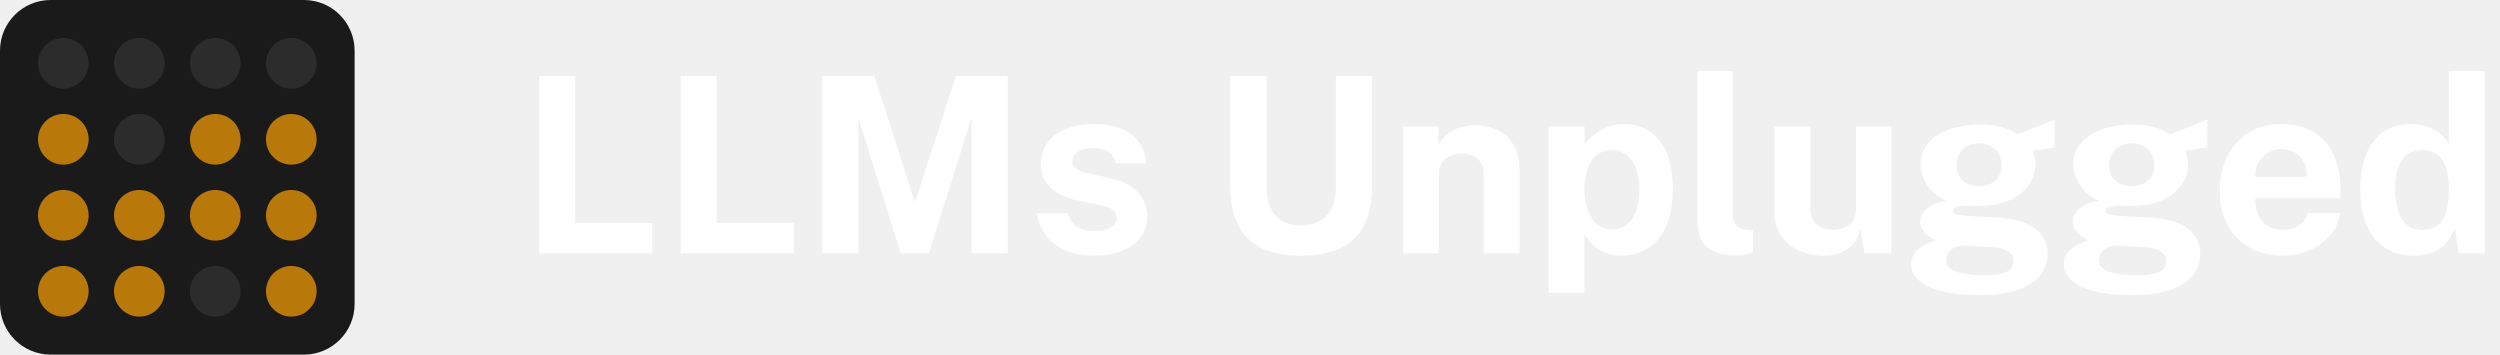
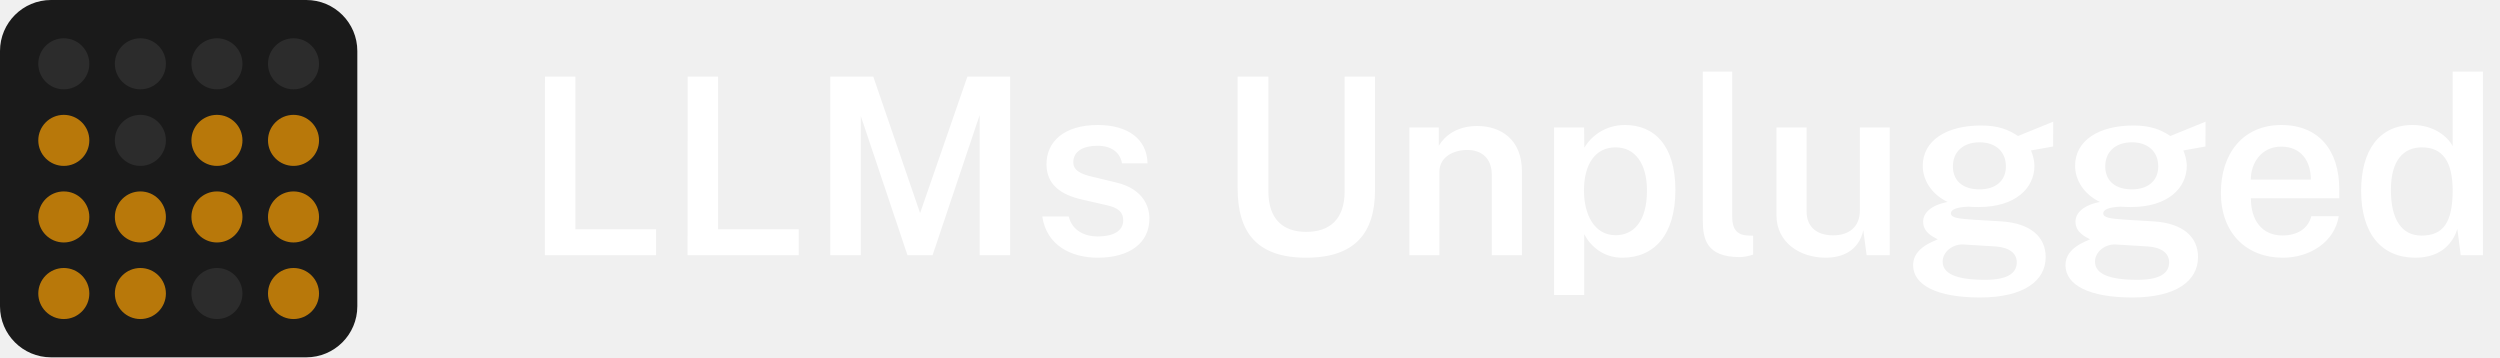
- <svg xmlns="http://www.w3.org/2000/svg" viewBox="0 0 197.4 28" role="img" aria-label="LLMs Unplugged">
+ <svg xmlns="http://www.w3.org/2000/svg" viewBox="0 0 195.9 28" role="img" aria-label="LLMs Unplugged">
  <style>@keyframes f-00010{0%{fill:rgba(255,255,255,0.08)}17%{fill:rgba(255,255,255,0.08)}20%{fill:rgba(255,255,255,0.08)}37%{fill:rgba(255,255,255,0.08)}40%{fill:rgba(255,255,255,0.08)}57%{fill:rgba(255,255,255,0.08)}60%{fill:hsl(40, 87%, 40%)}77%{fill:hsl(40, 87%, 40%)}80%{fill:rgba(255,255,255,0.08)}97%{fill:rgba(255,255,255,0.08)}100%{fill:rgba(255,255,255,0.08)}}.f-00010{animation:f-00010 15s infinite}@keyframes f-00000{0%{fill:rgba(255,255,255,0.08)}17%{fill:rgba(255,255,255,0.08)}20%{fill:rgba(255,255,255,0.08)}37%{fill:rgba(255,255,255,0.08)}40%{fill:rgba(255,255,255,0.08)}57%{fill:rgba(255,255,255,0.08)}60%{fill:rgba(255,255,255,0.08)}77%{fill:rgba(255,255,255,0.08)}80%{fill:rgba(255,255,255,0.08)}97%{fill:rgba(255,255,255,0.08)}100%{fill:rgba(255,255,255,0.08)}}.f-00000{animation:f-00000 15s infinite}@keyframes f-01010{0%{fill:rgba(255,255,255,0.08)}17%{fill:rgba(255,255,255,0.08)}20%{fill:hsl(42, 85%, 42%)}37%{fill:hsl(42, 85%, 42%)}40%{fill:rgba(255,255,255,0.08)}57%{fill:rgba(255,255,255,0.08)}60%{fill:hsl(40, 87%, 40%)}77%{fill:hsl(40, 87%, 40%)}80%{fill:rgba(255,255,255,0.08)}97%{fill:rgba(255,255,255,0.08)}100%{fill:rgba(255,255,255,0.08)}}.f-01010{animation:f-01010 15s infinite}@keyframes f-10000{0%{fill:hsl(38, 90%, 38%)}17%{fill:hsl(38, 90%, 38%)}20%{fill:rgba(255,255,255,0.08)}37%{fill:rgba(255,255,255,0.08)}40%{fill:rgba(255,255,255,0.08)}57%{fill:rgba(255,255,255,0.08)}60%{fill:rgba(255,255,255,0.08)}77%{fill:rgba(255,255,255,0.08)}80%{fill:rgba(255,255,255,0.08)}97%{fill:rgba(255,255,255,0.08)}100%{fill:hsl(38, 90%, 38%)}}.f-10000{animation:f-10000 15s infinite}@keyframes f-01101{0%{fill:rgba(255,255,255,0.08)}17%{fill:rgba(255,255,255,0.08)}20%{fill:hsl(42, 85%, 42%)}37%{fill:hsl(42, 85%, 42%)}40%{fill:hsl(36, 82%, 36%)}57%{fill:hsl(36, 82%, 36%)}60%{fill:rgba(255,255,255,0.08)}77%{fill:rgba(255,255,255,0.08)}80%{fill:hsl(44, 80%, 44%)}97%{fill:hsl(44, 80%, 44%)}100%{fill:rgba(255,255,255,0.08)}}.f-01101{animation:f-01101 15s infinite}@keyframes f-11011{0%{fill:hsl(38, 90%, 38%)}17%{fill:hsl(38, 90%, 38%)}20%{fill:hsl(42, 85%, 42%)}37%{fill:hsl(42, 85%, 42%)}40%{fill:rgba(255,255,255,0.08)}57%{fill:rgba(255,255,255,0.08)}60%{fill:hsl(40, 87%, 40%)}77%{fill:hsl(40, 87%, 40%)}80%{fill:hsl(44, 80%, 44%)}97%{fill:hsl(44, 80%, 44%)}100%{fill:hsl(38, 90%, 38%)}}.f-11011{animation:f-11011 15s infinite}@keyframes f-10011{0%{fill:hsl(38, 90%, 38%)}17%{fill:hsl(38, 90%, 38%)}20%{fill:rgba(255,255,255,0.08)}37%{fill:rgba(255,255,255,0.08)}40%{fill:rgba(255,255,255,0.08)}57%{fill:rgba(255,255,255,0.08)}60%{fill:hsl(40, 87%, 40%)}77%{fill:hsl(40, 87%, 40%)}80%{fill:hsl(44, 80%, 44%)}97%{fill:hsl(44, 80%, 44%)}100%{fill:hsl(38, 90%, 38%)}}.f-10011{animation:f-10011 15s infinite}@keyframes f-11101{0%{fill:hsl(38, 90%, 38%)}17%{fill:hsl(38, 90%, 38%)}20%{fill:hsl(42, 85%, 42%)}37%{fill:hsl(42, 85%, 42%)}40%{fill:hsl(36, 82%, 36%)}57%{fill:hsl(36, 82%, 36%)}60%{fill:rgba(255,255,255,0.08)}77%{fill:rgba(255,255,255,0.08)}80%{fill:hsl(44, 80%, 44%)}97%{fill:hsl(44, 80%, 44%)}100%{fill:hsl(38, 90%, 38%)}}.f-11101{animation:f-11101 15s infinite}@keyframes f-10111{0%{fill:hsl(38, 90%, 38%)}17%{fill:hsl(38, 90%, 38%)}20%{fill:rgba(255,255,255,0.08)}37%{fill:rgba(255,255,255,0.08)}40%{fill:hsl(36, 82%, 36%)}57%{fill:hsl(36, 82%, 36%)}60%{fill:hsl(40, 87%, 40%)}77%{fill:hsl(40, 87%, 40%)}80%{fill:hsl(44, 80%, 44%)}97%{fill:hsl(44, 80%, 44%)}100%{fill:hsl(38, 90%, 38%)}}.f-10111{animation:f-10111 15s infinite}@keyframes f-10110{0%{fill:hsl(38, 90%, 38%)}17%{fill:hsl(38, 90%, 38%)}20%{fill:rgba(255,255,255,0.08)}37%{fill:rgba(255,255,255,0.08)}40%{fill:hsl(36, 82%, 36%)}57%{fill:hsl(36, 82%, 36%)}60%{fill:hsl(40, 87%, 40%)}77%{fill:hsl(40, 87%, 40%)}80%{fill:rgba(255,255,255,0.08)}97%{fill:rgba(255,255,255,0.08)}100%{fill:hsl(38, 90%, 38%)}}.f-10110{animation:f-10110 15s infinite}@keyframes f-10001{0%{fill:hsl(38, 90%, 38%)}17%{fill:hsl(38, 90%, 38%)}20%{fill:rgba(255,255,255,0.08)}37%{fill:rgba(255,255,255,0.08)}40%{fill:rgba(255,255,255,0.08)}57%{fill:rgba(255,255,255,0.08)}60%{fill:rgba(255,255,255,0.08)}77%{fill:rgba(255,255,255,0.08)}80%{fill:hsl(44, 80%, 44%)}97%{fill:hsl(44, 80%, 44%)}100%{fill:hsl(38, 90%, 38%)}}.f-10001{animation:f-10001 15s infinite}@keyframes f-11010{0%{fill:hsl(38, 90%, 38%)}17%{fill:hsl(38, 90%, 38%)}20%{fill:hsl(42, 85%, 42%)}37%{fill:hsl(42, 85%, 42%)}40%{fill:rgba(255,255,255,0.08)}57%{fill:rgba(255,255,255,0.08)}60%{fill:hsl(40, 87%, 40%)}77%{fill:hsl(40, 87%, 40%)}80%{fill:rgba(255,255,255,0.08)}97%{fill:rgba(255,255,255,0.08)}100%{fill:hsl(38, 90%, 38%)}}.f-11010{animation:f-11010 15s infinite}@media (prefers-reduced-motion:reduce){.f-00010,.f-00000,.f-01010,.f-10000,.f-01101,.f-11011,.f-10011,.f-11101,.f-10111,.f-10110,.f-10001,.f-11010{animation:none}}</style>
  <rect width="28" height="28" rx="4" fill="#1a1a1a" />
  <circle class="f-00010" cx="5" cy="5" r="2" fill="rgba(255,255,255,0.08)" />
  <circle class="f-00000" cx="11" cy="5" r="2" fill="rgba(255,255,255,0.08)" />
  <circle class="f-00000" cx="17" cy="5" r="2" fill="rgba(255,255,255,0.08)" />
  <circle class="f-01010" cx="23" cy="5" r="2" fill="rgba(255,255,255,0.08)" />
  <circle class="f-10000" cx="5" cy="11" r="2" fill="hsl(38, 90%, 38%)" />
  <circle class="f-01101" cx="11" cy="11" r="2" fill="rgba(255,255,255,0.08)" />
  <circle class="f-11011" cx="17" cy="11" r="2" fill="hsl(38, 90%, 38%)" />
  <circle class="f-10011" cx="23" cy="11" r="2" fill="hsl(38, 90%, 38%)" />
  <circle class="f-11101" cx="5" cy="17" r="2" fill="hsl(38, 90%, 38%)" />
  <circle class="f-10111" cx="11" cy="17" r="2" fill="hsl(38, 90%, 38%)" />
  <circle class="f-10110" cx="17" cy="17" r="2" fill="hsl(38, 90%, 38%)" />
  <circle class="f-10001" cx="23" cy="17" r="2" fill="hsl(38, 90%, 38%)" />
  <circle class="f-10000" cx="5" cy="23" r="2" fill="hsl(38, 90%, 38%)" />
  <circle class="f-11101" cx="11" cy="23" r="2" fill="hsl(38, 90%, 38%)" />
  <circle class="f-00000" cx="17" cy="23" r="2" fill="rgba(255,255,255,0.08)" />
  <circle class="f-11010" cx="23" cy="23" r="2" fill="hsl(38, 90%, 38%)" />
  <g transform="translate(41 20) scale(0.01936376)">
-     <path d="M81.0 0.0H542.0V-123.5H228.0V-723.0H81.0ZM658.5 0.0H1119.5V-123.5H805.5V-723.0H658.5ZM1236.0 0.0H1383.0V-550.5L1556.0 0.0H1670.5L1844.5 -553.0V0.0H1992.0V-723.0H1780.5L1613.5 -207.5L1448.0 -723.0H1236.0ZM2343.0 10.0C2472.0 10.0 2561.0 -48.5 2561.0 -152.0C2561.0 -199.0 2536.5 -274.5 2421.5 -303.0L2337.5 -322.0C2281.0 -333.0 2255.5 -347.5 2255.5 -374.5C2255.5 -411.0 2292.0 -429.0 2342.0 -429.0C2391.0 -429.0 2425.5 -406.5 2433.0 -366.5H2555.0C2553.5 -468.0 2471.0 -527.0 2344.0 -527.0C2202.5 -527.0 2126.5 -456.5 2127.0 -363.5C2127.5 -278.0 2188.0 -234.5 2279.5 -215.5L2370.5 -196.5C2417.5 -187.5 2436.0 -172.0 2436.0 -144.0C2436.0 -107.0 2398.0 -90.0 2342.5 -90.0C2302.0 -90.0 2250.5 -108.0 2237.0 -163.0H2111.0C2129.5 -40.5 2235.0 10.0 2343.0 10.0ZM3188.0 10.0C3398.5 10.0 3477.5 -100.0 3477.5 -275.5V-723.0H3330.0V-269.5C3330.0 -160.5 3271.0 -114.0 3188.0 -114.0C3104.5 -114.0 3047.5 -161.5 3047.5 -269.5V-723.0H2899.0V-280.5C2899.0 -100.5 2976.5 10.0 3188.0 10.0ZM3604.5 0.0H3750.5V-331.0C3750.5 -381.5 3799.0 -407.0 3847.0 -407.0C3894.5 -407.0 3933.0 -379.0 3933.0 -323.0V0.0H4079.0V-341.0C4079.0 -469.0 3992.5 -521.5 3898.0 -521.5C3816.5 -521.5 3771.5 -481.5 3748.0 -444.0V-517.0H3604.5ZM4197.5 161.0H4343.5V-77.5C4372.0 -29.0 4424.0 10.0 4490.5 10.0C4613.0 10.0 4704.0 -75.0 4704.0 -262.5C4704.0 -443.5 4620.5 -527.0 4505.0 -527.0C4434.5 -527.0 4376.0 -490.5 4344.5 -442.5L4344.0 -517.0H4197.5ZM4455.5 -97.0C4379.5 -97.0 4343.5 -175.0 4343.5 -261.5C4343.5 -352.0 4379.5 -421.0 4455.5 -421.0C4522.5 -421.0 4567.5 -361.0 4567.5 -261.5C4567.5 -147.0 4518.5 -97.0 4455.5 -97.0ZM4969.5 9.0C4989.0 9.0 5010.5 3.5 5030.5 -3.5V-93.5L5006.0 -95.0C4961.0 -100.0 4947.5 -125.0 4947.5 -163.0V-743.0H4804.5V-145.0C4804.5 -70.5 4816.5 9.0 4969.5 9.0ZM5316.0 10.0C5377.0 10.5 5450.0 -12.0 5468.5 -102.5L5485.5 0.0H5595.5V-517.0H5451.0V-180.5C5451.0 -127.0 5414.5 -96.0 5357.5 -96.0C5297.0 -96.0 5265.0 -130.0 5265.0 -178.0V-517.0H5119.0V-159.5C5119.0 -49.5 5221.0 9.5 5316.0 10.0ZM5957.0 171.0C6141.0 171.0 6232.5 101.0 6232.5 4.0C6232.5 -77.5 6170.5 -135.5 6044.0 -144.0C5998.5 -147.0 5958.5 -149.0 5936.5 -150.5C5875.5 -154.0 5846.0 -156.5 5846.0 -173.0C5846.0 -183.5 5858.5 -192.5 5897.5 -194.5C5910.5 -193.0 5936.5 -192.5 5948.5 -192.5C6103.0 -192.5 6182.5 -273.5 6182.5 -363.5C6182.5 -377.0 6178.5 -399.5 6171.5 -418.0L6260.5 -432.5L6261.5 -545.5C6218.0 -527.5 6140.5 -496.5 6109.5 -484.5C6071.0 -508.5 6030.0 -525.0 5959.0 -525.0C5818.5 -525.0 5714.0 -465.0 5714.0 -363.0C5714.0 -305.5 5750.0 -245.5 5818.5 -214.0C5747.0 -201.5 5712.5 -167.0 5712.5 -130.5C5712.5 -81.5 5760.0 -63.0 5776.0 -53.5C5766.0 -48.0 5675.5 -26.5 5675.5 44.0C5675.5 120.0 5773.0 171.0 5957.0 171.0ZM5953.0 -274.0C5895.5 -274.0 5860.5 -307.0 5860.5 -358.5C5860.5 -412.0 5897.5 -448.0 5953.0 -448.0C6008.0 -448.0 6044.5 -412.5 6044.5 -358.5C6044.5 -306.0 6008.0 -274.0 5953.0 -274.0ZM5980.5 89.5C5869.5 89.5 5818.5 70.5 5818.5 27.0C5818.5 -5.0 5849.5 -34.5 5896.5 -32.0L6015.0 -24.0C6066.0 -20.5 6093.5 0.5 6093.5 31.5C6093.5 69.0 6061.5 89.5 5980.5 89.5ZM6579.5 171.0C6763.5 171.0 6855.0 101.0 6855.0 4.0C6855.0 -77.5 6793.0 -135.5 6666.5 -144.0C6621.0 -147.0 6581.0 -149.0 6559.0 -150.5C6498.0 -154.0 6468.5 -156.5 6468.5 -173.0C6468.5 -183.5 6481.0 -192.5 6520.0 -194.5C6533.0 -193.0 6559.0 -192.5 6571.0 -192.5C6725.5 -192.5 6805.0 -273.5 6805.0 -363.5C6805.0 -377.0 6801.0 -399.5 6794.0 -418.0L6883.0 -432.5L6884.0 -545.5C6840.5 -527.5 6763.0 -496.5 6732.0 -484.5C6693.5 -508.5 6652.5 -525.0 6581.5 -525.0C6441.0 -525.0 6336.5 -465.0 6336.5 -363.0C6336.5 -305.5 6372.5 -245.5 6441.0 -214.0C6369.5 -201.5 6335.0 -167.0 6335.0 -130.5C6335.0 -81.5 6382.5 -63.0 6398.5 -53.5C6388.5 -48.0 6298.0 -26.5 6298.0 44.0C6298.0 120.0 6395.5 171.0 6579.5 171.0ZM6575.5 -274.0C6518.0 -274.0 6483.0 -307.0 6483.0 -358.5C6483.0 -412.0 6520.0 -448.0 6575.5 -448.0C6630.5 -448.0 6667.0 -412.5 6667.0 -358.5C6667.0 -306.0 6630.5 -274.0 6575.5 -274.0ZM6603.0 89.5C6492.0 89.5 6441.0 70.5 6441.0 27.0C6441.0 -5.0 6472.0 -34.5 6519.0 -32.0L6637.5 -24.0C6688.5 -20.5 6716.0 0.5 6716.0 31.5C6716.0 69.0 6684.0 89.5 6603.0 89.5ZM7192.5 10.0C7300.0 10.0 7408.0 -53.5 7425.5 -164.0H7294.0C7279.0 -115.5 7239.0 -95.5 7189.0 -95.5C7119.0 -95.5 7078.0 -146.0 7078.5 -225.0H7426.0V-264.5C7426.0 -419.5 7343.0 -527.0 7185.0 -527.0C7026.5 -527.0 6934.0 -408.0 6934.0 -252.5C6934.0 -92.0 7039.0 10.0 7192.5 10.0ZM7078.5 -312.0C7078.0 -369.0 7117.5 -425.0 7184.5 -425.0C7255.0 -425.0 7289.5 -374.5 7289.5 -312.0ZM7727.0 10.0C7829.0 10.0 7874.0 -49.0 7892.5 -106.0L7909.0 0.0H8015.0V-743.0H7868.5V-447.0C7843.5 -491.0 7786.5 -527.0 7712.5 -527.0C7579.5 -527.0 7507.0 -423.5 7507.0 -261.5C7507.0 -90.5 7588.0 10.0 7727.0 10.0ZM7759.0 -95.0C7692.0 -95.0 7649.5 -148.5 7649.5 -263.5C7649.5 -377.0 7696.5 -421.0 7760.0 -421.0C7832.5 -421.0 7867.5 -369.0 7868.5 -263.5C7868.5 -141.5 7832.5 -95.0 7759.0 -95.0Z" fill="#ffffff" />
+     <path d="M87.5 0.0H537.5V-105.0H211.0V-723.0H88.0ZM665.0 0.0H1115.0V-105.0H788.5V-723.0H665.5ZM1242.5 0.0H1366.0V-563.5L1555.0 0.0H1656.5L1847.0 -567.0V0.0H1970.5V-723.0H1797.5L1606.0 -170.5L1416.5 -723.0H1242.5ZM2325.0 10.0C2452.5 10.0 2534.0 -48.5 2534.0 -148.5C2534.0 -197.0 2509.0 -267.0 2403.0 -293.5L2310.0 -316.0C2253.5 -328.0 2226.0 -344.5 2226.0 -376.0C2226.0 -421.0 2266.5 -443.0 2324.0 -443.0C2379.5 -443.0 2415.5 -416.5 2423.0 -372.0H2526.5C2524.0 -471.5 2445.5 -527.0 2325.0 -527.0C2188.5 -527.0 2117.0 -459.5 2117.5 -367.5C2118.0 -286.0 2175.0 -244.5 2263.0 -225.0L2361.0 -202.5C2408.0 -192.5 2428.0 -174.0 2428.0 -141.5C2428.0 -97.0 2386.5 -76.0 2324.5 -76.0C2272.5 -76.0 2221.0 -99.5 2207.5 -157.0H2100.5C2117.5 -40.0 2217.0 10.0 2325.0 10.0ZM3168.5 10.0C3368.0 10.0 3447.0 -92.5 3447.0 -264.0V-723.0H3324.0V-258.5C3324.0 -145.5 3263.5 -94.5 3168.5 -94.5C3074.0 -94.5 3015.5 -146.5 3015.5 -258.5V-723.0H2891.0V-271.0C2891.0 -93.5 2968.0 10.0 3168.5 10.0ZM3586.0 0.0H3707.5V-337.5C3707.5 -396.5 3762.5 -426.0 3821.0 -426.0C3877.5 -426.0 3919.5 -393.0 3919.5 -325.5V0.0H4041.5V-340.0C4041.5 -468.5 3956.0 -523.0 3860.5 -523.0C3778.0 -523.0 3729.0 -483.0 3705.0 -443.0V-517.0H3586.0ZM4171.5 161.0H4293.5V-85.0C4318.5 -38.0 4369.0 10.0 4447.5 10.0C4576.0 10.0 4662.5 -81.0 4662.5 -264.0C4662.5 -443.5 4578.0 -527.0 4458.5 -527.0C4377.0 -527.0 4321.5 -481.0 4294.0 -435.5L4293.0 -517.0H4171.5ZM4420.5 -81.0C4335.0 -81.0 4292.5 -164.0 4292.5 -262.0C4292.5 -363.5 4335.0 -436.5 4420.5 -436.5C4500.0 -436.5 4547.5 -370.0 4547.5 -262.0C4547.5 -137.0 4493.5 -81.0 4420.5 -81.0ZM4922.5 7.5C4939.0 7.5 4959.0 3.5 4977.0 -2.5V-79.0L4951.0 -80.0C4910.0 -83.5 4892.5 -108.5 4892.5 -153.5V-743.0H4773.5V-139.5C4773.5 -66.0 4788.5 7.5 4922.5 7.5ZM5269.0 10.0C5335.5 10.5 5404.0 -16.0 5423.0 -101.0L5436.5 0.0H5530.0V-517.0H5409.0V-180.5C5409.0 -116.0 5366.5 -80.5 5301.0 -80.5C5229.0 -80.5 5193.5 -120.0 5193.5 -176.5V-517.0H5071.5V-162.5C5071.5 -49.5 5168.5 9.5 5269.0 10.0ZM5895.0 171.0C6073.5 171.0 6161.0 103.0 6161.0 7.5C6161.0 -74.5 6099.5 -129.5 5981.5 -137.0C5935.0 -140.0 5895.5 -142.0 5872.0 -143.5C5806.0 -148.0 5777.5 -151.5 5777.5 -169.5C5777.5 -182.5 5794.0 -194.5 5848.0 -196.5C5858.5 -195.5 5879.0 -195.0 5889.5 -195.0C6039.5 -195.0 6115.5 -272.0 6115.5 -362.5C6115.5 -380.0 6110.0 -404.5 6101.5 -424.0L6191.0 -440.0L6191.5 -540.5C6155.5 -525.5 6075.5 -493.0 6049.0 -482.5C6010.0 -508.5 5968.5 -525.0 5899.5 -525.0C5759.0 -525.0 5663.5 -464.0 5663.5 -362.0C5663.5 -304.0 5699.0 -247.0 5764.0 -215.5C5697.5 -203.0 5665.0 -171.0 5665.0 -136.0C5665.0 -91.0 5707.0 -74.0 5724.0 -64.5C5712.5 -57.0 5624.5 -32.5 5624.5 40.0C5624.5 121.0 5721.0 171.0 5895.0 171.0ZM5893.5 -266.5C5825.5 -266.5 5785.5 -301.5 5785.5 -359.5C5785.5 -420.0 5828.5 -457.0 5893.5 -457.0C5957.0 -457.0 6000.0 -420.5 6000.0 -359.5C6000.0 -300.0 5957.0 -266.5 5893.5 -266.5ZM5915.5 99.5C5798.5 99.5 5744.0 74.5 5744.0 25.5C5744.0 -13.5 5785.0 -46.0 5828.0 -43.5L5958.5 -35.5C6015.0 -31.5 6044.0 -7.0 6044.0 28.5C6044.0 75.0 6003.0 99.5 5915.5 99.5ZM6511.5 171.0C6690.0 171.0 6777.5 103.0 6777.5 7.5C6777.5 -74.5 6716.0 -129.5 6598.0 -137.0C6551.5 -140.0 6512.0 -142.0 6488.5 -143.5C6422.5 -148.0 6394.0 -151.5 6394.0 -169.5C6394.0 -182.5 6410.5 -194.5 6464.5 -196.5C6475.0 -195.5 6495.5 -195.0 6506.0 -195.0C6656.0 -195.0 6732.0 -272.0 6732.0 -362.5C6732.0 -380.0 6726.5 -404.5 6718.0 -424.0L6807.5 -440.0L6808.0 -540.5C6772.0 -525.5 6692.0 -493.0 6665.5 -482.5C6626.5 -508.5 6585.0 -525.0 6516.0 -525.0C6375.5 -525.0 6280.0 -464.0 6280.0 -362.0C6280.0 -304.0 6315.5 -247.0 6380.5 -215.5C6314.0 -203.0 6281.5 -171.0 6281.5 -136.0C6281.5 -91.0 6323.5 -74.0 6340.5 -64.5C6329.0 -57.0 6241.0 -32.5 6241.0 40.0C6241.0 121.0 6337.5 171.0 6511.5 171.0ZM6510.0 -266.5C6442.0 -266.5 6402.0 -301.5 6402.0 -359.5C6402.0 -420.0 6445.0 -457.0 6510.0 -457.0C6573.5 -457.0 6616.5 -420.5 6616.5 -359.5C6616.5 -300.0 6573.5 -266.5 6510.0 -266.5ZM6532.0 99.5C6415.0 99.5 6360.5 74.5 6360.5 25.5C6360.5 -13.5 6401.5 -46.0 6444.5 -43.5L6575.0 -35.5C6631.5 -31.5 6660.5 -7.0 6660.5 28.5C6660.5 75.0 6619.5 99.5 6532.0 99.5ZM7121.5 10.0C7226.0 10.0 7329.0 -50.0 7347.0 -158.0H7236.0C7222.0 -105.0 7176.5 -80.0 7119.0 -80.0C7035.5 -80.0 6991.0 -142.5 6991.5 -230.5H7349.0V-267.5C7349.0 -423.5 7267.0 -527.0 7114.5 -527.0C6959.5 -527.0 6870.0 -411.5 6870.0 -253.0C6870.0 -90.5 6972.0 10.0 7121.5 10.0ZM6991.0 -306.0C6991.0 -372.5 7033.5 -439.5 7114.0 -439.5C7195.0 -439.5 7234.0 -381.0 7234.0 -306.0ZM7657.0 10.0C7767.5 10.0 7811.0 -56.5 7827.0 -106.0L7840.5 0.0H7930.5V-743.0H7808.0V-441.5C7787.0 -481.0 7731.0 -527.0 7646.0 -527.0C7509.5 -527.0 7437.5 -422.5 7437.5 -261.0C7437.5 -87.5 7520.0 10.0 7657.0 10.0ZM7682.0 -79.5C7603.0 -79.5 7558.0 -142.5 7558.0 -264.0C7558.0 -386.0 7610.0 -436.5 7683.5 -436.5C7769.5 -436.5 7807.0 -376.5 7808.0 -264.0C7808.0 -132.0 7769.5 -79.5 7682.0 -79.5Z" fill="#ffffff" />
  </g>
</svg>
